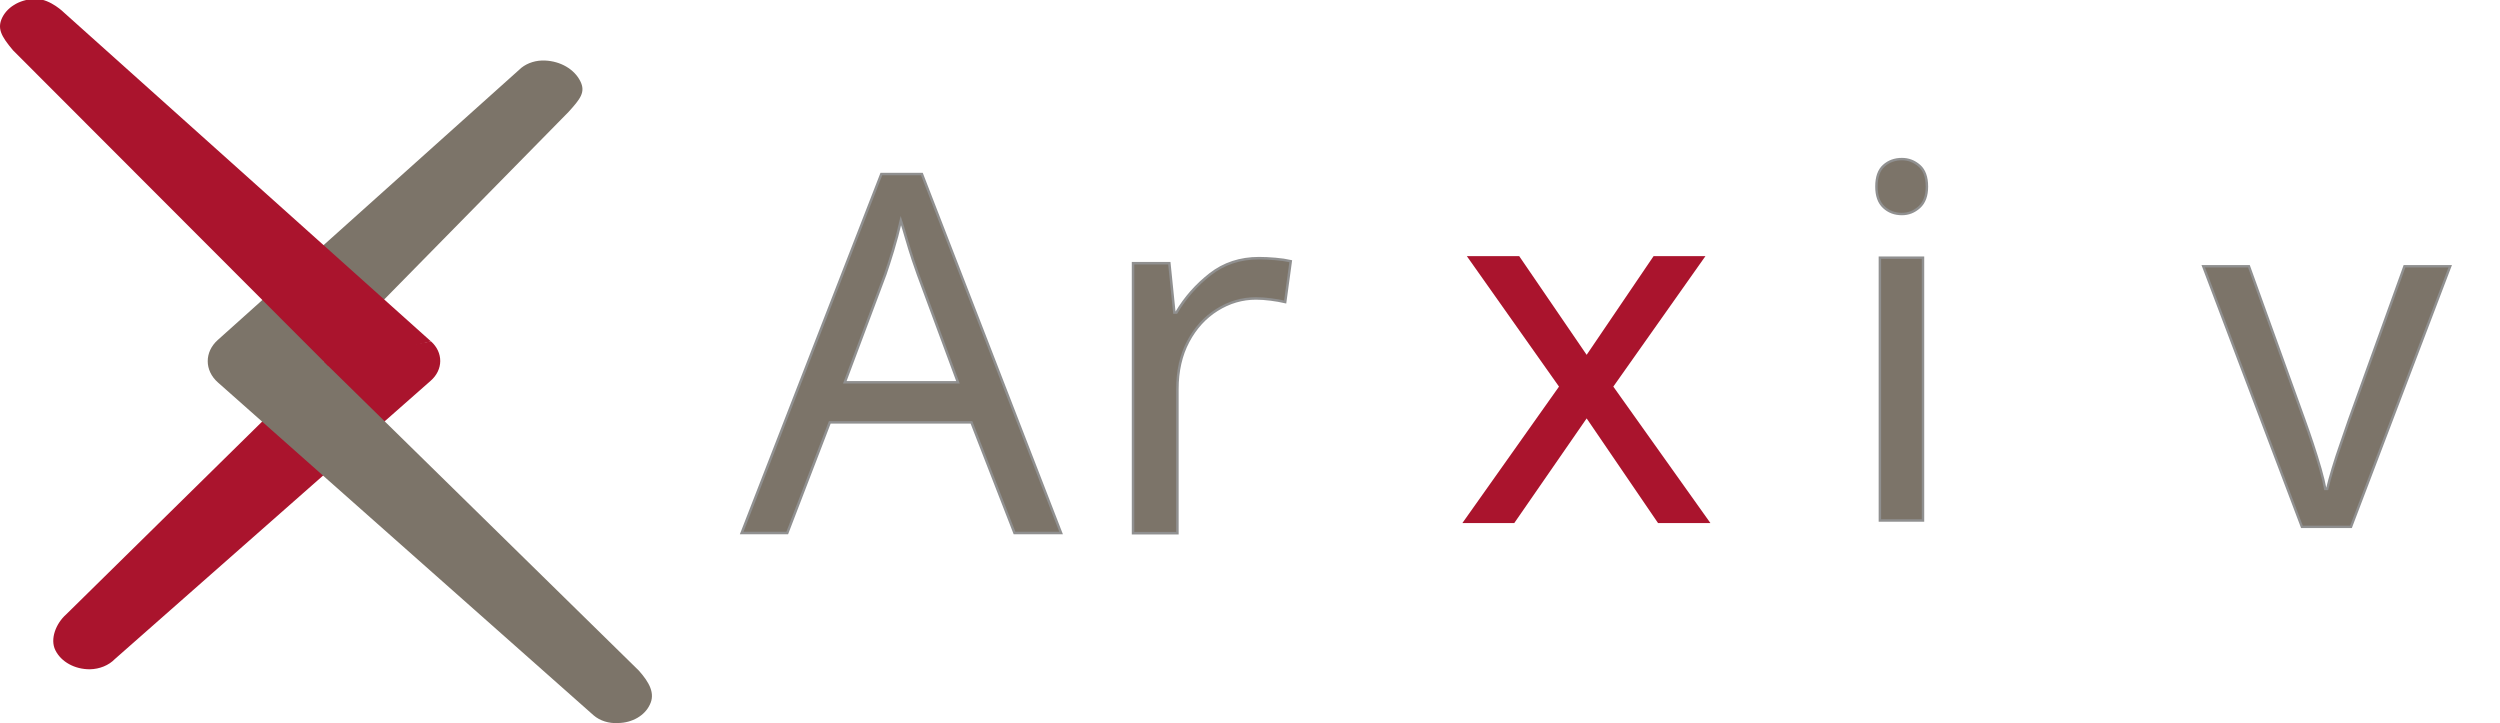
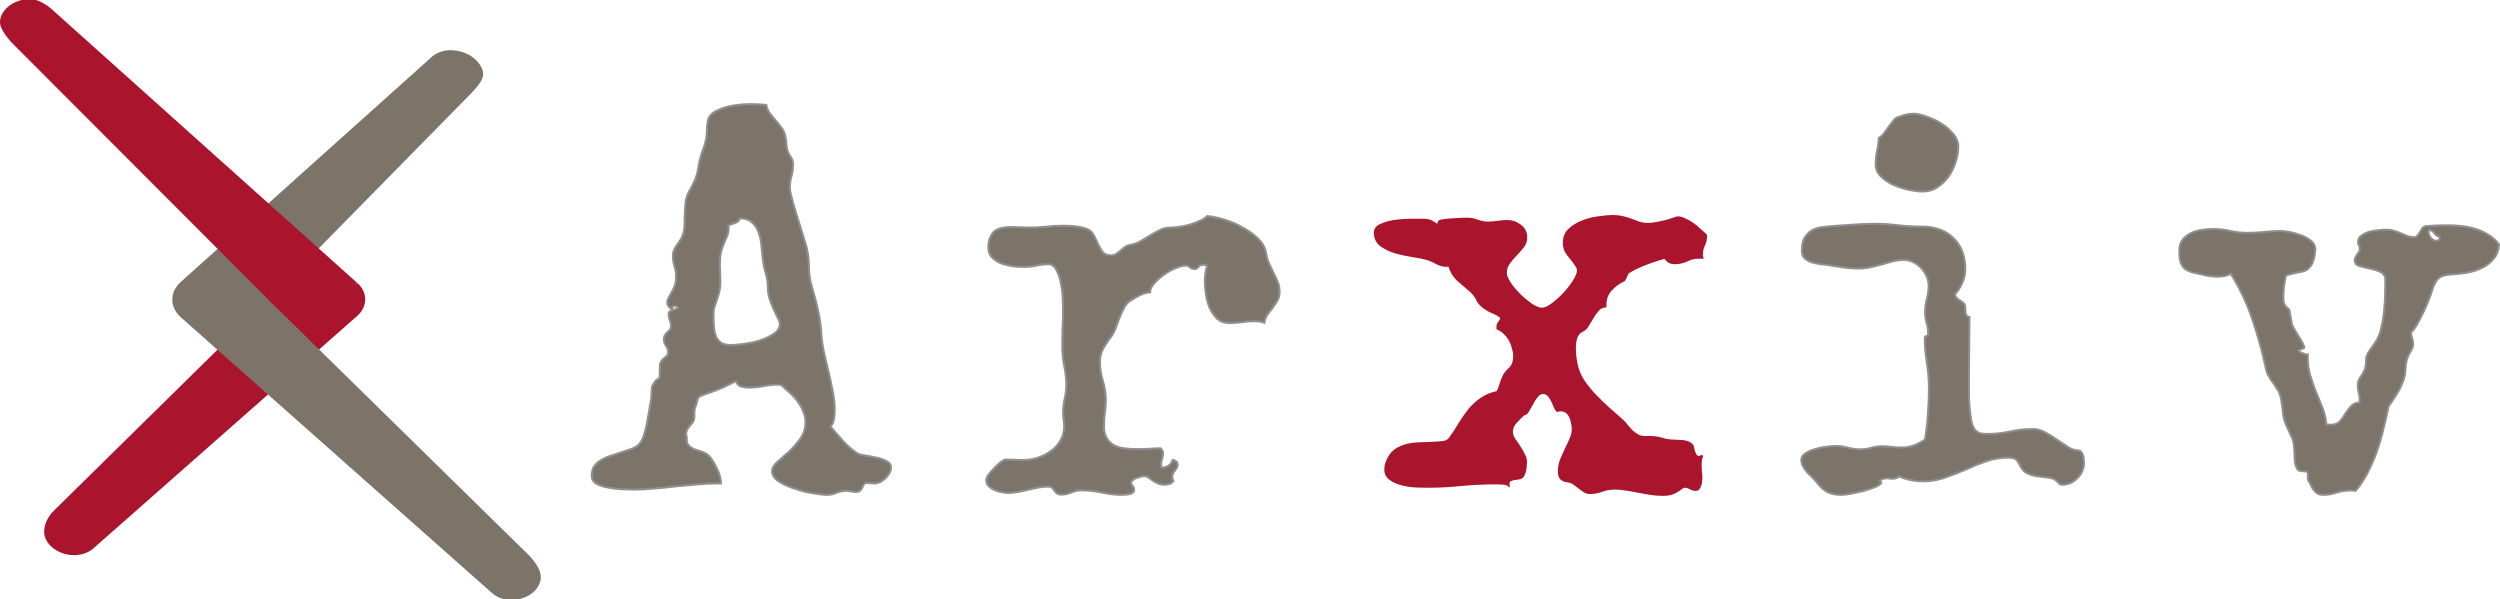
- <svg xmlns="http://www.w3.org/2000/svg" id="primary_logo" data-name="primary logo" viewBox="0 0 1056 305" version="1.1" width="1056" height="305">
+ <svg xmlns="http://www.w3.org/2000/svg" id="primary_logo" data-name="primary logo" viewBox="0 0 1273 305" version="1.1" width="1273" height="305">
  <defs id="defs7" />
  <g id="g12" transform="matrix(3.319779,0,0,2.75248,-288.2554,-0.4544102)">
    <path d="m 486.149,277.877 -32.741,38.852 c -1.286,1.372 -2.084,3.777 -1.365,5.5 a 4.705,4.705 0 0 0 4.4,2.914 4.191,4.191 0 0 0 3.16,-1.563 l 40.191,-42.714 a 4.417,4.417 0 0 0 0.042,-6.042 z" transform="translate(-358.165,-222.27)" fill="#aa142d" id="path4" />
    <path d="m 486.149,277.877 31.187,-38.268 c 1.492,-1.989 2.2,-3.03 1.492,-4.723 a 5.142,5.142 0 0 0 -4.481,-3.161 v 0 a 4.024,4.024 0 0 0 -3.008,1.108 L 472.711,274.6 a 4.769,4.769 0 0 0 0.015,6.53 l 47.786,51.07 a 3.913,3.913 0 0 0 3.137,1.192 4.394,4.394 0 0 0 4.027,-2.818 c 0.719,-1.727 -0.076,-3.438 -1.4,-5.23 L 486.152,277.88" transform="translate(-358.165,-222.27)" fill="#7c7469" id="path5" />
    <path d="M 499.833,274.828 453.169,224.4 c 0,0 -1.713,-2.08 -3.524,-2.124 a 4.607,4.607 0 0 0 -4.338,2.788 c -0.705,1.692 -0.2,2.88 1.349,5.1 l 40.093,48.422" transform="translate(-358.165,-222.27)" fill="#aa142d" id="path6" />
  </g>
-   <g id="g14" transform="translate(0,21.76345)">
-     <text xml:space="preserve" style="font-size:211.466px;line-height:1;font-family:'Special Elite';-inkscape-font-specification:'Special Elite';text-align:start;letter-spacing:0.522px;word-spacing:4.016px;writing-mode:lr-tb;direction:ltr;text-anchor:start;fill:#7c7469;fill-opacity:1;fill-rule:evenodd;stroke:#909090;stroke-width:1.052;stroke-linecap:round;stroke-dasharray:none;stroke-opacity:1" x="313.28" y="203.376" id="text8">
-       <tspan id="tspan8" x="313.28" y="203.376" style="fill:#7c7469;fill-opacity:1;stroke:#909090;stroke-width:1.052;stroke-opacity:1">A</tspan>
-     </text>
-     <text xml:space="preserve" style="font-size:212.761px;line-height:1;font-family:'Special Elite';-inkscape-font-specification:'Special Elite';text-align:start;letter-spacing:0.525px;word-spacing:4.041px;writing-mode:lr-tb;direction:ltr;text-anchor:start;fill:#7c7469;fill-opacity:1;fill-rule:evenodd;stroke:#909090;stroke-width:1.059;stroke-linecap:round;stroke-dasharray:none;stroke-opacity:1" x="460.52" y="203.457" id="text9">
-       <tspan id="tspan9" x="460.52" y="203.457" style="fill:#7c7469;fill-opacity:1;stroke:#909090;stroke-width:1.059;stroke-opacity:1">r</tspan>
-       <tspan x="460.52" y="416.218" style="fill:#7c7469;fill-opacity:1;stroke:#909090;stroke-width:1.059;stroke-opacity:1" id="tspan14" />
-     </text>
-     <text xml:space="preserve" style="font-size:208.408px;line-height:1;font-family:'Special Elite';-inkscape-font-specification:'Special Elite';text-align:start;letter-spacing:0.515px;word-spacing:3.958px;writing-mode:lr-tb;direction:ltr;text-anchor:start;display:inline;fill:#aa142d;fill-opacity:1;fill-rule:evenodd;stroke:#aa142d;stroke-width:1.037;stroke-linecap:round;stroke-dasharray:none;stroke-opacity:1" x="614.967" y="198.649" id="text10">
-       <tspan id="tspan10" x="614.967" y="198.649" style="fill:#aa142d;fill-opacity:1;stroke:#aa142d;stroke-width:1.037;stroke-opacity:1">x</tspan>
-     </text>
-     <text xml:space="preserve" style="font-size:207.131px;line-height:1;font-family:'Special Elite';-inkscape-font-specification:'Special Elite';text-align:start;letter-spacing:0.511px;word-spacing:3.934px;writing-mode:lr-tb;direction:ltr;text-anchor:start;fill:#7c7469;fill-opacity:1;fill-rule:evenodd;stroke:#909090;stroke-width:1.031;stroke-linecap:round;stroke-dasharray:none;stroke-opacity:1" x="776.448" y="198.095" id="text11">
-       <tspan id="tspan11" x="776.448" y="198.095" style="fill:#7c7469;fill-opacity:1;stroke:#909090;stroke-width:1.031;stroke-opacity:1">i</tspan>
-     </text>
-     <text xml:space="preserve" style="font-size:205.366px;line-height:1;font-family:'Special Elite';-inkscape-font-specification:'Special Elite';text-align:start;letter-spacing:0.507px;word-spacing:3.9px;writing-mode:lr-tb;direction:ltr;text-anchor:start;fill:#7c7469;fill-opacity:1;fill-rule:evenodd;stroke:#909090;stroke-width:1.022;stroke-linecap:round;stroke-dasharray:none;stroke-opacity:1" x="930.645" y="200.779" id="text12">
-       <tspan id="tspan12" x="930.645" y="200.779" style="fill:#7c7469;fill-opacity:1;stroke:#909090;stroke-width:1.022;stroke-opacity:1">v</tspan>
-     </text>
+   <g id="g14" transform="matrix(1.308128,0,0,1.309797,-108.2357,-18.7407)" style="stroke-width:0.764">
+     <path d="m 429.545,196.045 q 0,1.136 -0.62,2.272 -0.62,1.033 -1.549,1.962 -0.929,0.826 -2.065,1.446 -1.136,0.516 -2.168,0.516 -0.723,0 -1.446,-0.103 -0.723,-0.103 -1.446,-0.103 -0.929,0 -1.239,0.62 -0.31,0.516 -0.62,1.136 -0.207,0.62 -0.723,1.136 -0.516,0.62 -1.859,0.62 -0.826,0 -1.755,-0.207 -0.929,-0.207 -1.859,-0.207 -1.962,0 -3.82,0.723 -1.755,0.826 -3.82,0.826 -1.755,0 -5.266,-0.62 -3.511,-0.516 -7.125,-1.755 -3.511,-1.136 -6.195,-2.788 -2.685,-1.755 -2.685,-4.027 0,-1.755 1.962,-3.511 2.065,-1.859 4.543,-4.027 2.478,-2.272 4.44,-5.059 2.065,-2.788 2.065,-6.505 0,-2.168 -0.929,-4.233 -0.826,-2.065 -2.168,-3.82 -1.342,-1.859 -3.098,-3.407 -1.652,-1.549 -3.201,-2.891 -0.516,-0.207 -1.549,-0.207 -2.788,0 -5.576,0.62 -2.788,0.516 -5.576,0.516 -1.446,0 -2.994,-0.413 -1.446,-0.413 -1.962,-2.065 -2.685,1.342 -5.369,2.581 -2.685,1.136 -5.473,2.065 -1.755,0.62 -2.581,0.929 -0.723,0.31 -1.136,0.723 -0.31,0.413 -0.516,1.239 -0.103,0.826 -0.723,2.375 -0.413,1.033 -0.413,1.859 0,0.826 0,1.859 0,1.342 -0.516,2.168 -0.516,0.723 -1.136,1.446 -0.516,0.62 -1.033,1.342 -0.516,0.723 -0.516,1.859 0,0.929 0.31,1.652 l -0.103,0.516 q 0,1.549 0.826,2.478 0.826,0.826 1.962,1.342 1.239,0.413 2.581,0.826 1.342,0.413 2.375,1.033 1.033,0.62 1.962,2.065 1.033,1.342 1.755,2.994 0.826,1.549 1.342,3.201 0.516,1.549 0.516,2.685 v 0.516 h -1.342 q -4.13,0 -8.26,0.413 -4.027,0.31 -8.054,0.723 -4.027,0.516 -8.157,0.826 -4.027,0.413 -8.157,0.413 -1.446,0 -4.233,-0.103 -2.685,-0.103 -5.369,-0.62 -2.685,-0.413 -4.75,-1.446 -1.962,-1.136 -1.962,-3.201 0,-2.168 0.929,-3.614 1.033,-1.446 2.581,-2.375 1.652,-1.033 3.614,-1.652 2.065,-0.723 4.027,-1.342 2.065,-0.62 3.82,-1.239 1.859,-0.62 3.098,-1.652 1.239,-1.033 2.065,-3.304 0.826,-2.375 1.342,-5.059 0.516,-2.685 0.929,-5.266 0.413,-2.685 0.723,-4.233 0.103,-0.516 0.103,-1.239 0.103,-0.826 0.103,-1.652 0.103,-0.826 0.103,-1.549 0.103,-0.723 0.31,-1.033 1.033,-1.755 1.549,-2.065 0.62,-0.31 0.826,-0.516 0.31,-0.206 0.31,-1.033 0.103,-0.929 0.103,-3.717 0,-1.239 0.516,-1.859 0.516,-0.723 1.033,-1.239 0.62,-0.516 1.136,-0.929 0.516,-0.516 0.516,-1.342 0,-1.446 -0.826,-2.581 -0.826,-1.239 -0.826,-2.685 0,-0.826 0.413,-1.446 0.413,-0.62 0.929,-1.136 0.62,-0.516 1.033,-1.033 0.413,-0.62 0.413,-1.446 0,-1.136 -0.516,-2.272 -0.413,-1.136 -0.413,-2.272 0,-0.826 0.516,-1.136 0.62,-0.413 1.239,-0.62 0.723,-0.207 1.239,-0.31 0.62,-0.207 0.62,-0.516 -0.31,-0.62 -1.136,-0.62 -1.239,0 -1.239,1.342 -0.723,-0.516 -1.239,-1.136 -0.516,-0.723 -0.516,-1.549 0,-1.033 0.516,-1.859 0.516,-0.929 1.136,-2.065 0.723,-1.136 1.239,-2.581 0.516,-1.446 0.516,-3.511 0,-2.168 -0.62,-4.13 -0.62,-2.065 -0.62,-4.13 0,-1.033 0.413,-2.065 0.516,-1.033 1.136,-1.962 0.723,-1.033 1.342,-1.962 0.723,-1.033 1.033,-2.168 0.62,-1.962 0.62,-4.13 0.103,-2.168 0.103,-4.337 0.103,-2.168 0.31,-4.233 0.31,-2.168 1.342,-4.027 0.929,-1.652 1.446,-2.685 0.516,-1.033 0.929,-1.962 0.413,-1.033 0.723,-2.168 0.31,-1.239 0.62,-3.201 0.516,-2.994 1.549,-5.782 1.136,-2.788 1.549,-5.782 0.207,-2.272 0.207,-3.82 0.103,-1.652 0.516,-2.891 0.516,-1.239 1.652,-2.168 1.239,-0.929 3.717,-1.859 2.685,-0.929 5.369,-1.239 2.685,-0.413 5.369,-0.413 3.098,0 6.402,0.31 0.31,1.755 1.342,3.201 1.033,1.342 2.168,2.685 1.239,1.342 2.272,2.788 1.136,1.342 1.549,3.098 0.516,2.375 0.62,4.543 0.207,2.065 1.755,4.13 0.723,1.136 0.723,2.685 0,2.375 -0.62,4.543 -0.62,2.168 -0.62,4.44 0,1.342 0.826,4.44 0.826,3.098 1.962,6.712 1.136,3.511 2.168,6.918 1.033,3.304 1.549,5.163 0.929,3.924 0.929,8.054 0.103,4.13 1.342,8.054 1.239,4.13 2.168,8.26 0.929,4.027 1.239,8.364 0.207,4.027 1.033,7.847 0.826,3.717 1.755,7.538 0.929,3.717 1.652,7.538 0.826,3.82 0.826,7.951 0,1.549 -0.31,3.201 -0.207,1.652 -1.342,2.891 2.168,2.581 4.853,5.576 2.788,2.994 5.473,4.75 1.033,0.62 3.201,0.929 2.168,0.31 4.337,0.826 2.272,0.413 3.924,1.342 1.755,0.826 1.755,2.478 z m -43.264,-55.654 q 0,-0.929 -0.723,-2.375 -0.723,-1.549 -1.652,-3.407 -0.826,-1.859 -1.549,-4.027 -0.723,-2.168 -0.723,-4.543 0,-2.788 -0.826,-5.473 -0.826,-2.788 -1.136,-5.576 -0.207,-2.272 -0.516,-4.956 -0.207,-2.788 -1.033,-5.163 -0.826,-2.478 -2.581,-4.027 -1.652,-1.652 -4.853,-1.652 -0.207,0.826 -0.723,1.239 -0.516,0.31 -1.239,0.62 -0.62,0.207 -1.342,0.413 -0.723,0.207 -1.136,0.723 0.103,0.31 0.103,0.929 0,1.859 -0.826,3.511 -0.723,1.549 -1.342,3.201 -0.723,1.755 -1.033,3.717 -0.207,1.859 -0.207,3.717 0,1.652 0.103,3.201 0.103,1.549 0.103,3.098 0,2.375 -0.413,4.13 -0.413,1.652 -0.929,3.098 -0.516,1.446 -0.929,2.788 -0.413,1.239 -0.413,2.685 0,3.098 0.207,5.369 0.207,2.272 0.929,3.82 0.723,1.446 2.065,2.272 1.342,0.723 3.717,0.723 1.652,0 4.75,-0.413 3.201,-0.413 6.299,-1.342 3.201,-1.033 5.473,-2.581 2.375,-1.549 2.375,-3.717 z" id="text8" style="font-size:211.466px;line-height:1;font-family:'Special Elite';-inkscape-font-specification:'Special Elite';letter-spacing:0.522px;word-spacing:4.016px;fill:#7c7469;fill-rule:evenodd;stroke:#909090;stroke-width:0.804;stroke-linecap:round" aria-label="A" />
+     <path d="m 580.821,127.619 q 0,2.078 -0.831,3.532 -0.831,1.454 -1.87,2.805 -0.935,1.247 -1.974,2.597 -0.935,1.351 -1.247,3.22 -0.935,-0.416 -1.974,-0.519 -0.935,-0.104 -1.974,-0.104 -2.493,0 -4.987,0.416 -2.389,0.312 -4.779,0.312 -2.805,0 -4.675,-1.662 -1.766,-1.766 -2.909,-4.259 -1.039,-2.493 -1.454,-5.298 -0.416,-2.909 -0.416,-5.194 0,-2.909 0.935,-5.922 -0.831,-0.312 -1.454,-0.312 -1.351,0 -1.974,0.831 -0.519,0.831 -1.558,0.831 -0.935,0 -1.662,-0.623 -0.727,-0.727 -1.766,-0.727 -1.558,0 -3.948,1.039 -2.286,0.935 -4.467,2.493 -2.182,1.558 -3.844,3.428 -1.558,1.766 -1.558,3.428 -2.182,0.208 -4.155,1.247 -1.87,0.935 -3.636,2.078 -1.351,0.831 -2.286,2.597 -0.935,1.766 -1.766,3.844 -0.727,1.974 -1.558,4.052 -0.727,2.078 -1.766,3.428 -1.766,2.286 -3.117,4.675 -1.247,2.286 -1.247,5.194 0,3.636 1.143,7.376 1.143,3.74 1.143,7.584 0,2.493 -0.416,4.987 -0.312,2.493 -0.312,4.883 0,2.909 1.039,4.675 1.039,1.766 2.805,2.805 1.766,0.935 4.052,1.247 2.286,0.312 4.675,0.312 2.597,0 4.987,-0.104 2.493,-0.208 4.571,-0.208 0.727,0.831 0.831,1.558 0.104,0.727 -0.104,1.558 -0.104,0.727 -0.416,1.558 -0.208,0.727 -0.208,1.766 0,0.416 0.208,1.039 1.558,0 2.701,-0.727 1.143,-0.727 1.662,-2.286 0.727,0.208 1.247,0.623 0.623,0.416 0.623,1.247 0,0.623 -0.312,1.247 -0.312,0.519 -0.727,1.039 -0.416,0.519 -0.727,1.143 -0.312,0.519 -0.312,1.247 0,0.416 0.104,0.935 0.104,0.416 0.312,0.727 -0.519,0.831 -1.454,1.143 -0.935,0.312 -1.87,0.312 -1.662,0 -2.805,-0.519 -1.039,-0.519 -1.974,-1.143 -0.831,-0.623 -1.558,-1.143 -0.727,-0.519 -1.766,-0.519 -0.416,0 -1.247,0.208 -0.831,0.208 -1.662,0.519 -0.831,0.312 -1.454,0.831 -0.623,0.416 -0.623,0.831 0,0.831 0.519,1.454 0.623,0.623 0.623,1.454 0,0.727 -0.519,1.143 -0.519,0.416 -1.247,0.519 -0.727,0.208 -1.558,0.208 -0.727,0.104 -1.247,0.104 -4.052,0 -8.103,-0.935 -3.948,-0.831 -7.999,-0.831 -1.87,0 -3.74,0.831 -1.87,0.831 -3.948,0.831 -1.143,0 -1.766,-0.519 -0.519,-0.416 -0.935,-1.039 -0.416,-0.623 -0.935,-1.143 -0.519,-0.416 -1.558,-0.416 -1.974,0 -3.948,0.416 -1.87,0.416 -3.844,0.831 -1.87,0.519 -3.844,0.831 -1.87,0.416 -3.844,0.416 -1.039,0 -2.493,-0.312 -1.454,-0.208 -2.805,-0.831 -1.351,-0.623 -2.286,-1.558 -0.935,-0.935 -0.935,-2.286 0,-0.831 0.935,-2.182 1.039,-1.351 2.286,-2.597 1.247,-1.351 2.493,-2.286 1.247,-0.935 1.87,-0.935 1.662,0 3.221,0.104 1.662,0.104 3.428,0.104 2.805,0 5.61,-0.831 2.909,-0.935 5.194,-2.597 2.389,-1.662 3.844,-4.155 1.454,-2.493 1.454,-5.61 0,-1.351 -0.208,-2.597 -0.208,-1.351 -0.208,-2.701 0,-2.701 0.623,-5.402 0.623,-2.701 0.623,-5.402 0,-3.636 -0.831,-7.376 -0.727,-3.844 -0.727,-7.688 0,-3.428 0.104,-6.753 0.208,-3.428 0.208,-6.857 0,-1.558 -0.104,-4.571 -0.104,-3.013 -0.727,-6.025 -0.519,-3.013 -1.766,-5.298 -1.143,-2.286 -3.22,-2.286 -2.286,0 -4.571,0.519 -2.286,0.519 -4.675,0.519 -1.766,0 -4.155,-0.208 -2.389,-0.312 -4.571,-1.039 -2.182,-0.831 -3.74,-2.286 -1.558,-1.454 -1.558,-3.844 0,-2.597 0.727,-4.155 0.727,-1.662 1.87,-2.493 1.247,-0.831 2.805,-1.143 1.662,-0.312 3.532,-0.312 1.662,0 3.428,0.104 1.766,0.104 3.428,0.104 3.324,0 6.545,-0.312 3.324,-0.416 6.649,-0.416 2.286,0 4.571,0.208 2.286,0.208 4.467,0.935 1.974,0.623 2.909,2.389 0.935,1.662 1.662,3.428 0.831,1.766 1.87,3.22 1.039,1.351 3.324,1.351 1.039,0 1.87,-0.519 0.935,-0.623 1.766,-1.351 0.831,-0.727 1.662,-1.351 0.831,-0.623 1.974,-0.831 2.286,-0.312 4.155,-1.454 1.974,-1.143 3.844,-2.286 1.87,-1.143 3.74,-2.078 1.974,-0.935 4.259,-0.935 1.351,0 3.324,-0.312 2.078,-0.312 4.052,-0.831 2.078,-0.623 3.844,-1.454 1.87,-0.831 2.909,-1.87 2.805,0.208 6.545,1.351 3.844,1.143 7.272,3.117 3.532,1.87 6.129,4.467 2.597,2.597 3.013,5.818 0.312,1.974 1.143,3.74 0.831,1.766 1.662,3.532 0.935,1.662 1.662,3.532 0.727,1.766 0.727,3.74 z" id="text9" style="font-size:212.761px;line-height:1;font-family:'Special Elite';-inkscape-font-specification:'Special Elite';letter-spacing:0.525px;word-spacing:4.041px;fill:#7c7469;fill-rule:evenodd;stroke:#909090;stroke-width:0.809;stroke-linecap:round" aria-label="r&#10;" />
+     <path d="m 746.85,105.842 q 0,2.035 -0.814,3.765 -0.814,1.628 -0.814,3.46 0,0.407 0,0.712 0.102,0.305 0.204,0.712 h -0.916 -0.611 q -2.341,0 -4.579,1.119 -2.239,1.018 -4.681,1.018 -2.544,0 -3.765,-2.137 -1.425,0.305 -3.46,1.018 -1.933,0.611 -4.07,1.425 -2.035,0.814 -3.969,1.73 -1.832,0.916 -2.951,1.628 l -1.425,2.951 q -2.951,1.323 -5.19,3.765 -2.137,2.341 -2.137,5.699 v 0.712 q -1.832,0.204 -2.951,1.526 -1.119,1.221 -2.035,2.849 -0.916,1.628 -1.832,3.053 -0.814,1.425 -1.933,1.933 -2.035,0.916 -2.646,2.951 -0.509,1.933 -0.509,3.969 0,3.256 0.814,6.818 0.712,3.053 2.646,6.004 2.035,2.951 4.579,5.597 2.544,2.646 5.292,5.088 2.849,2.442 5.088,4.478 1.018,0.916 1.933,2.137 0.916,1.119 1.933,2.137 1.018,0.916 2.239,1.628 1.221,0.611 2.748,0.611 h 0.407 0.916 0.611 q 2.544,0 4.783,0.712 2.341,0.712 4.986,0.712 0.814,0 1.832,0.102 1.119,0 2.137,0.204 1.018,0.204 1.832,0.712 0.916,0.509 1.221,1.425 0.102,0.407 0.204,1.119 0.204,0.611 0.407,1.221 0.305,0.611 0.611,1.119 0.407,0.407 1.018,0.407 0.305,0 0.712,-0.102 0.407,-0.204 0.712,-0.407 -0.509,0.814 -0.611,1.73 -0.102,0.916 -0.102,1.832 0,1.323 0.102,2.544 0.204,1.221 0.204,2.544 0,0.509 -0.102,1.221 0,0.814 -0.305,1.526 -0.204,0.814 -0.611,1.323 -0.407,0.611 -1.119,0.611 -1.119,0 -2.239,-0.611 -1.018,-0.611 -2.137,-0.611 -0.611,0 -1.221,0.509 -0.509,0.509 -1.425,1.018 -0.814,0.611 -2.239,1.119 -1.425,0.509 -3.867,0.509 -2.341,0 -4.681,-0.407 -2.239,-0.305 -4.579,-0.814 -2.341,-0.407 -4.681,-0.814 -2.239,-0.407 -4.579,-0.407 -2.442,0 -4.783,0.814 -2.341,0.916 -4.783,0.916 -1.323,0 -2.341,-0.712 -1.018,-0.611 -1.933,-1.425 -0.916,-0.712 -1.933,-1.425 -0.916,-0.712 -2.239,-0.916 -1.933,-0.204 -2.849,-1.119 -0.814,-0.814 -0.814,-2.849 0,-2.341 0.814,-4.478 0.916,-2.137 1.832,-4.07 1.018,-2.035 1.832,-3.969 0.916,-1.933 0.916,-3.765 0,-1.221 -0.305,-2.544 -0.204,-1.323 -0.712,-2.341 -0.509,-1.119 -1.425,-1.832 -0.916,-0.712 -2.239,-0.712 -0.407,0 -1.425,0.204 -0.611,-0.712 -1.119,-1.933 -0.407,-1.221 -1.018,-2.239 -0.509,-1.119 -1.323,-1.933 -0.814,-0.814 -2.035,-0.814 -1.323,0 -2.341,1.323 -1.018,1.221 -1.832,2.849 -0.814,1.526 -1.628,2.849 -0.814,1.323 -1.73,1.323 -1.323,1.221 -2.951,2.951 -1.628,1.73 -1.628,3.765 0,1.221 0.814,2.646 0.916,1.323 1.933,2.849 1.018,1.526 1.832,3.155 0.916,1.526 0.916,3.155 0,0.509 -0.102,1.425 0,0.814 -0.204,1.73 -0.204,0.916 -0.509,1.628 -0.305,0.814 -0.814,1.119 -0.611,0.407 -1.526,0.509 -0.814,0.102 -1.628,0.204 -0.814,0.204 -1.425,0.509 -0.611,0.407 -0.611,1.425 0,0.102 0,0.204 0.102,0.102 0.102,0.305 -0.712,-0.611 -2.341,-0.712 -1.628,-0.102 -2.442,-0.102 -6.716,0 -13.433,0.611 -6.615,0.712 -13.331,0.712 -1.73,0 -4.478,-0.102 -2.748,-0.102 -5.495,-0.814 -2.646,-0.611 -4.579,-2.035 -1.933,-1.323 -1.933,-3.765 0,-1.119 0.305,-2.239 0.407,-1.119 0.916,-2.137 1.221,-2.341 3.256,-3.562 2.137,-1.221 4.478,-1.73 2.442,-0.509 4.986,-0.509 2.544,-0.102 4.783,-0.204 2.239,-0.102 3.867,-0.305 1.73,-0.305 2.442,-1.323 2.137,-2.849 3.765,-5.699 1.73,-2.849 3.663,-5.292 2.035,-2.544 4.681,-4.376 2.646,-1.933 6.513,-2.748 0.712,-1.425 1.018,-2.544 0.407,-1.119 0.712,-2.137 0.407,-1.018 0.916,-2.035 0.611,-1.018 1.933,-2.239 1.119,-1.018 1.526,-2.239 0.407,-1.221 0.407,-2.646 0,-1.526 -0.509,-3.155 -0.407,-1.73 -1.221,-3.155 -0.814,-1.526 -2.035,-2.646 -1.221,-1.221 -2.748,-1.832 v -0.509 -0.204 q 0,-1.119 0.712,-1.832 0.712,-0.712 0.712,-1.832 -1.628,-1.323 -3.562,-2.035 -1.933,-0.814 -3.663,-2.239 -1.425,-1.119 -2.239,-2.849 -0.814,-1.73 -2.239,-2.951 -2.646,-2.239 -5.19,-4.478 -2.442,-2.341 -3.358,-5.699 -0.611,0.204 -1.018,0.204 -1.933,0 -3.867,-1.018 -1.933,-1.119 -3.765,-1.628 -2.035,-0.611 -5.495,-1.119 -3.358,-0.509 -6.716,-1.425 -3.256,-1.018 -5.699,-2.748 -2.341,-1.832 -2.341,-4.986 0,-2.035 2.442,-3.053 2.442,-1.119 5.597,-1.526 3.256,-0.407 6.309,-0.407 3.155,0 4.579,0 1.323,0 2.239,0.305 0.916,0.305 1.526,0.712 0.611,0.305 0.916,0.611 0.305,0.305 0.611,0.305 0.509,0 0.509,-0.712 0.102,-0.712 1.221,-0.916 2.341,-0.407 4.986,-0.509 2.748,-0.204 5.088,-0.204 2.137,0 4.07,0.814 1.933,0.712 4.07,0.712 1.832,0 3.663,-0.305 1.933,-0.305 3.765,-0.305 2.748,0 4.986,1.73 2.341,1.628 2.341,4.681 0,1.933 -1.221,3.562 -1.221,1.526 -2.748,3.155 -1.526,1.526 -2.748,3.256 -1.221,1.628 -1.221,3.765 0,1.628 1.628,4.07 1.628,2.341 3.867,4.579 2.239,2.137 4.579,3.765 2.442,1.526 3.969,1.526 1.628,0 3.969,-1.73 2.442,-1.832 4.681,-4.172 2.239,-2.442 3.765,-4.885 1.628,-2.544 1.628,-3.969 0,-1.221 -0.916,-2.341 -0.814,-1.221 -1.832,-2.442 -1.018,-1.221 -1.933,-2.646 -0.814,-1.526 -0.814,-3.46 0,-3.155 2.035,-5.088 2.137,-2.035 5.088,-3.155 2.951,-1.221 6.207,-1.628 3.256,-0.509 5.597,-0.509 2.442,0 4.274,0.509 1.832,0.407 3.358,1.018 1.628,0.611 2.951,1.119 1.425,0.407 2.951,0.407 1.933,0 3.969,-0.407 2.035,-0.407 3.663,-0.814 1.73,-0.509 2.849,-0.916 1.119,-0.407 1.323,-0.407 1.323,0 2.748,0.712 1.526,0.611 2.951,1.628 1.526,1.018 2.748,2.239 1.323,1.119 2.341,2.035 z" id="text10" style="font-size:208.408px;line-height:1;font-family:'Special Elite';-inkscape-font-specification:'Special Elite';letter-spacing:0.515px;word-spacing:3.958px;fill:#aa142d;fill-rule:evenodd;stroke:#aa142d;stroke-width:0.792;stroke-linecap:round" aria-label="x" />
+     <path d="m 845.02,71.166 q 0,2.933 -1.011,6.068 -0.91,3.034 -2.731,5.664 -1.82,2.528 -4.45,4.248 -2.528,1.618 -5.664,1.618 -2.124,0 -5.259,-0.607 -3.135,-0.708 -6.068,-1.922 -2.832,-1.315 -4.956,-3.338 -2.023,-2.023 -2.023,-4.753 0,-2.427 0.506,-4.956 0.607,-2.63 0.708,-5.259 1.011,-0.506 2.023,-1.82 1.011,-1.315 1.922,-2.63 1.011,-1.416 1.922,-2.528 1.011,-1.113 2.023,-1.214 l -0.506,0.202 q 1.416,-0.607 2.933,-1.011 1.618,-0.405 3.236,-0.405 2.124,0 5.057,1.113 3.034,1.011 5.765,2.731 2.731,1.719 4.652,4.046 1.922,2.326 1.922,4.753 z m 48.951,123.085 q 0,1.719 -0.708,3.236 -0.607,1.517 -1.82,2.63 -1.113,1.214 -2.63,1.922 -1.517,0.708 -3.338,0.708 -0.708,0 -0.91,-0.202 -0.202,-0.202 -0.708,-0.708 -1.416,-1.517 -3.439,-1.82 -2.023,-0.202 -4.248,-0.506 -2.124,-0.202 -4.147,-1.113 -1.922,-0.809 -3.135,-3.439 -0.809,-1.719 -1.719,-2.225 -0.91,-0.506 -2.832,-0.506 -4.45,0 -8.496,1.416 -4.046,1.416 -7.99,3.236 -3.944,1.719 -8.091,3.135 -4.046,1.416 -8.394,1.416 -2.427,0 -4.855,-0.506 -2.326,-0.405 -4.551,-1.416 -0.506,0.506 -1.214,0.708 -0.607,0.202 -1.416,0.202 -0.708,0 -1.416,-0.101 -0.607,-0.101 -1.113,-0.101 -0.101,0 -1.113,0.303 -1.011,0.405 -1.214,0.506 l 0.607,1.011 q -0.607,0.91 -2.731,1.719 -2.124,0.91 -4.652,1.517 -2.427,0.607 -4.753,1.011 -2.326,0.405 -3.54,0.405 -3.236,0 -5.36,-1.113 -2.023,-1.011 -4.046,-3.641 -0.708,-1.011 -1.82,-2.023 -1.011,-1.011 -2.023,-2.023 -0.91,-1.113 -1.618,-2.326 -0.607,-1.214 -0.607,-2.528 0,-1.517 1.618,-2.528 1.618,-1.011 3.843,-1.618 2.225,-0.708 4.45,-0.91 2.225,-0.303 3.439,-0.303 2.427,0 4.855,0.708 2.427,0.607 4.855,0.607 2.225,0 4.248,-0.607 2.023,-0.607 4.248,-0.607 1.922,0 3.742,0.303 1.922,0.202 3.843,0.202 2.427,0 4.652,-0.809 2.326,-0.91 4.349,-2.326 0.809,-4.956 1.113,-9.912 0.405,-4.956 0.405,-10.013 0,-4.956 -0.809,-9.912 -0.809,-4.956 -0.809,-9.81 0,-0.405 0.202,-0.405 0.202,-0.101 0.405,-0.101 0.303,-0.101 0.506,-0.202 0.202,-0.202 0.202,-0.809 0,-2.124 -0.607,-4.147 -0.607,-2.023 -0.607,-4.147 0,-2.63 0.708,-5.158 0.708,-2.528 0.708,-5.158 0,-1.82 -0.809,-3.641 -0.809,-1.82 -2.124,-3.236 -1.315,-1.416 -3.034,-2.225 -1.719,-0.91 -3.641,-0.91 -2.124,0 -4.248,0.506 -2.023,0.506 -4.248,1.214 -2.225,0.607 -4.551,1.113 -2.225,0.506 -4.753,0.506 -2.933,0 -5.765,-0.405 -2.832,-0.405 -5.765,-0.91 -1.416,-0.202 -3.236,-0.405 -1.719,-0.202 -3.338,-0.708 -1.618,-0.506 -2.731,-1.517 -1.113,-1.011 -1.113,-2.933 0,-3.54 1.214,-5.36 1.315,-1.922 3.135,-2.832 1.922,-0.91 4.248,-1.113 2.326,-0.202 4.45,-0.405 3.843,-0.303 7.585,-0.506 3.843,-0.303 7.687,-0.303 4.753,0 9.305,0.607 4.652,0.506 9.406,0.506 3.338,0 6.372,1.011 3.034,1.011 5.259,3.135 2.326,2.023 3.641,5.158 1.315,3.135 1.315,7.282 0,2.731 -1.214,5.36 -1.113,2.528 -2.933,4.551 0.708,1.315 1.416,1.82 0.708,0.405 1.315,0.809 0.607,0.303 1.011,0.91 0.405,0.506 0.405,2.023 0,0.809 0.202,1.922 0.303,1.011 1.416,1.113 0,5.461 -0.101,10.822 -0.101,5.259 -0.101,10.62 0,4.551 0,9.102 0.101,4.551 0.809,9.102 0.405,2.832 1.618,4.349 1.214,1.517 4.349,1.517 4.551,0 9.001,-0.91 4.45,-1.011 9.001,-1.011 2.63,0 4.956,1.315 2.427,1.315 4.551,2.832 2.225,1.517 4.248,2.832 2.023,1.315 3.843,1.315 0.809,0 1.315,0.607 0.506,0.506 0.708,1.315 0.303,0.708 0.303,1.517 0.101,0.809 0.101,1.416 z" id="text11" style="font-size:207.131px;line-height:1;font-family:'Special Elite';-inkscape-font-specification:'Special Elite';letter-spacing:0.511px;word-spacing:3.934px;fill:#7c7469;fill-rule:evenodd;stroke:#909090;stroke-width:0.787;stroke-linecap:round" aria-label="i" />
+     <path d="m 1055.489,109.327 q -0.201,3.409 -2.106,5.615 -1.805,2.206 -4.512,3.51 -2.708,1.304 -5.916,1.905 -3.109,0.501 -5.816,0.602 -3.71,0.201 -5.214,1.604 -1.504,1.404 -2.507,4.813 -0.501,1.604 -1.404,3.911 -0.902,2.306 -2.106,4.713 -1.103,2.306 -2.306,4.412 -1.203,2.106 -2.407,3.209 0.1,1.103 0.501,2.206 0.401,1.103 0.401,2.206 0,1.304 -0.902,2.707 -1.103,1.805 -1.504,3.209 -0.401,1.304 -0.501,2.607 -0.1,1.203 -0.201,2.607 -0.1,1.304 -0.702,3.008 -1.003,2.707 -2.507,5.214 -1.504,2.507 -3.209,4.813 -0.902,4.212 -2.006,8.624 -1.003,4.412 -2.507,8.724 -1.504,4.212 -3.51,8.223 -2.006,3.911 -4.813,7.32 l -1.504,-0.1 h -0.602 q -2.707,0 -5.315,0.802 -2.607,0.902 -5.214,0.902 -1.504,0 -2.407,-0.602 -0.802,-0.501 -1.404,-1.404 -0.602,-0.802 -1.103,-1.905 -0.401,-1.003 -1.103,-2.006 v -2.808 q -0.501,-0.401 -1.103,-0.401 -0.602,-0.1 -1.203,-0.1 -0.602,-0.1 -1.103,-0.201 -0.501,-0.201 -0.802,-0.802 -0.602,-1.003 -0.802,-2.407 -0.1,-1.504 -0.201,-3.109 0,-1.604 -0.201,-3.209 -0.1,-1.604 -0.702,-3.109 -0.602,-1.404 -1.203,-2.607 -0.602,-1.304 -1.203,-2.707 -0.702,-1.504 -1.003,-3.209 -0.201,-1.705 -0.401,-3.409 -0.201,-1.705 -0.501,-3.309 -0.301,-1.705 -1.103,-3.209 -0.802,-1.304 -1.504,-2.306 -0.702,-1.003 -1.404,-2.006 -0.602,-1.003 -1.203,-2.106 -0.501,-1.103 -0.802,-2.707 -2.106,-9.627 -5.214,-18.752 -3.109,-9.225 -8.323,-17.548 -1.203,0.602 -2.607,0.902 -1.304,0.201 -2.707,0.201 -2.808,0 -5.816,-0.802 -2.306,-0.501 -4.011,-0.902 -1.604,-0.501 -2.707,-1.304 -1.103,-0.902 -1.705,-2.507 -0.501,-1.604 -0.501,-4.412 0,-2.707 1.203,-4.312 1.304,-1.705 3.209,-2.607 1.905,-1.003 4.212,-1.304 2.407,-0.401 4.512,-0.401 3.51,0 6.719,0.802 3.309,0.702 6.618,0.702 3.309,0 6.518,-0.301 3.309,-0.401 6.618,-0.401 0.702,0 2.707,0.301 2.106,0.301 4.312,1.103 2.306,0.702 4.111,2.006 1.905,1.304 2.206,3.209 0,2.106 -0.602,4.412 -0.602,2.206 -2.106,3.61 -0.702,0.702 -2.206,1.103 -1.404,0.301 -2.908,0.602 -1.404,0.301 -2.507,0.602 -1.103,0.301 -1.203,0.702 -0.401,1.905 -0.702,4.111 -0.201,2.206 -0.201,4.212 0,1.504 0.301,2.306 0.401,0.802 0.802,1.203 0.501,0.401 0.802,0.702 0.401,0.201 0.501,0.702 0.201,1.203 0.401,2.407 0.201,1.103 0.401,2.206 0.1,1.003 0.902,2.407 0.802,1.404 1.705,2.808 0.902,1.404 1.604,2.707 0.702,1.304 0.702,2.006 0,0.201 -1.103,0.501 -1.103,0.301 -1.103,0.602 0,0.201 0.501,0.501 0.501,0.201 1.103,0.501 0.702,0.201 1.203,0.401 0.602,0.1 0.802,0.1 v 1.504 q 0,3.61 1.003,6.819 1.003,3.209 2.206,6.317 1.304,3.008 2.507,6.117 1.203,3.008 1.504,6.418 l 1.304,0.1 h 0.501 q 2.206,0 3.409,-1.304 1.203,-1.304 2.106,-2.908 1.003,-1.604 2.206,-2.908 1.203,-1.404 3.309,-1.504 0.1,-0.501 0.1,-1.404 0,-1.304 -0.401,-2.507 -0.301,-1.304 -0.301,-2.607 0,-1.705 0.501,-2.507 0.501,-0.902 1.103,-1.705 0.602,-0.902 1.103,-2.106 0.501,-1.304 0.501,-3.911 0,-0.802 0.401,-1.705 0.401,-0.902 1.003,-1.805 0.602,-0.902 1.203,-1.705 0.702,-0.902 1.103,-1.604 1.504,-2.206 2.206,-5.415 0.802,-3.309 1.103,-6.719 0.401,-3.409 0.401,-6.518 0.1,-3.209 0.1,-5.315 0,-2.306 -1.905,-3.209 -1.805,-0.902 -4.111,-1.304 -2.206,-0.501 -4.111,-1.003 -1.805,-0.602 -1.805,-2.206 0,-0.702 0.301,-1.203 0.301,-0.602 0.702,-1.103 0.401,-0.602 0.702,-1.103 0.301,-0.602 0.301,-1.203 0,-0.702 -0.401,-1.203 -0.301,-0.602 -0.301,-1.304 0,-1.604 1.304,-2.507 1.304,-1.003 3.108,-1.504 1.805,-0.501 3.61,-0.602 1.905,-0.201 3.008,-0.201 1.805,0 3.209,0.501 1.404,0.401 2.607,1.003 1.304,0.501 2.507,1.003 1.203,0.401 2.407,0.401 1.003,0 1.404,-0.702 1.103,-1.504 1.504,-2.206 0.401,-0.802 0.902,-1.103 0.501,-0.301 1.404,-0.301 0.902,-0.1 3.008,-0.201 l 3.51,-0.1 q 2.808,-0.1 5.716,0.201 3.008,0.201 5.816,1.003 2.908,0.802 5.415,2.306 2.607,1.504 4.412,3.911 z m -22.863,-2.908 q -1.404,-0.201 -2.206,-1.304 -0.802,-1.203 -2.106,-1.504 -0.201,0.301 -0.201,1.003 0,1.103 0.902,2.206 1.003,1.103 2.106,1.103 0.702,0 1.003,-0.401 0.301,-0.501 0.501,-1.103 z" id="text12" style="font-size:205.366px;line-height:1;font-family:'Special Elite';-inkscape-font-specification:'Special Elite';letter-spacing:0.507px;word-spacing:3.9px;fill:#7c7469;fill-rule:evenodd;stroke:#909090;stroke-width:0.781;stroke-linecap:round" aria-label="v" />
  </g>
</svg>
